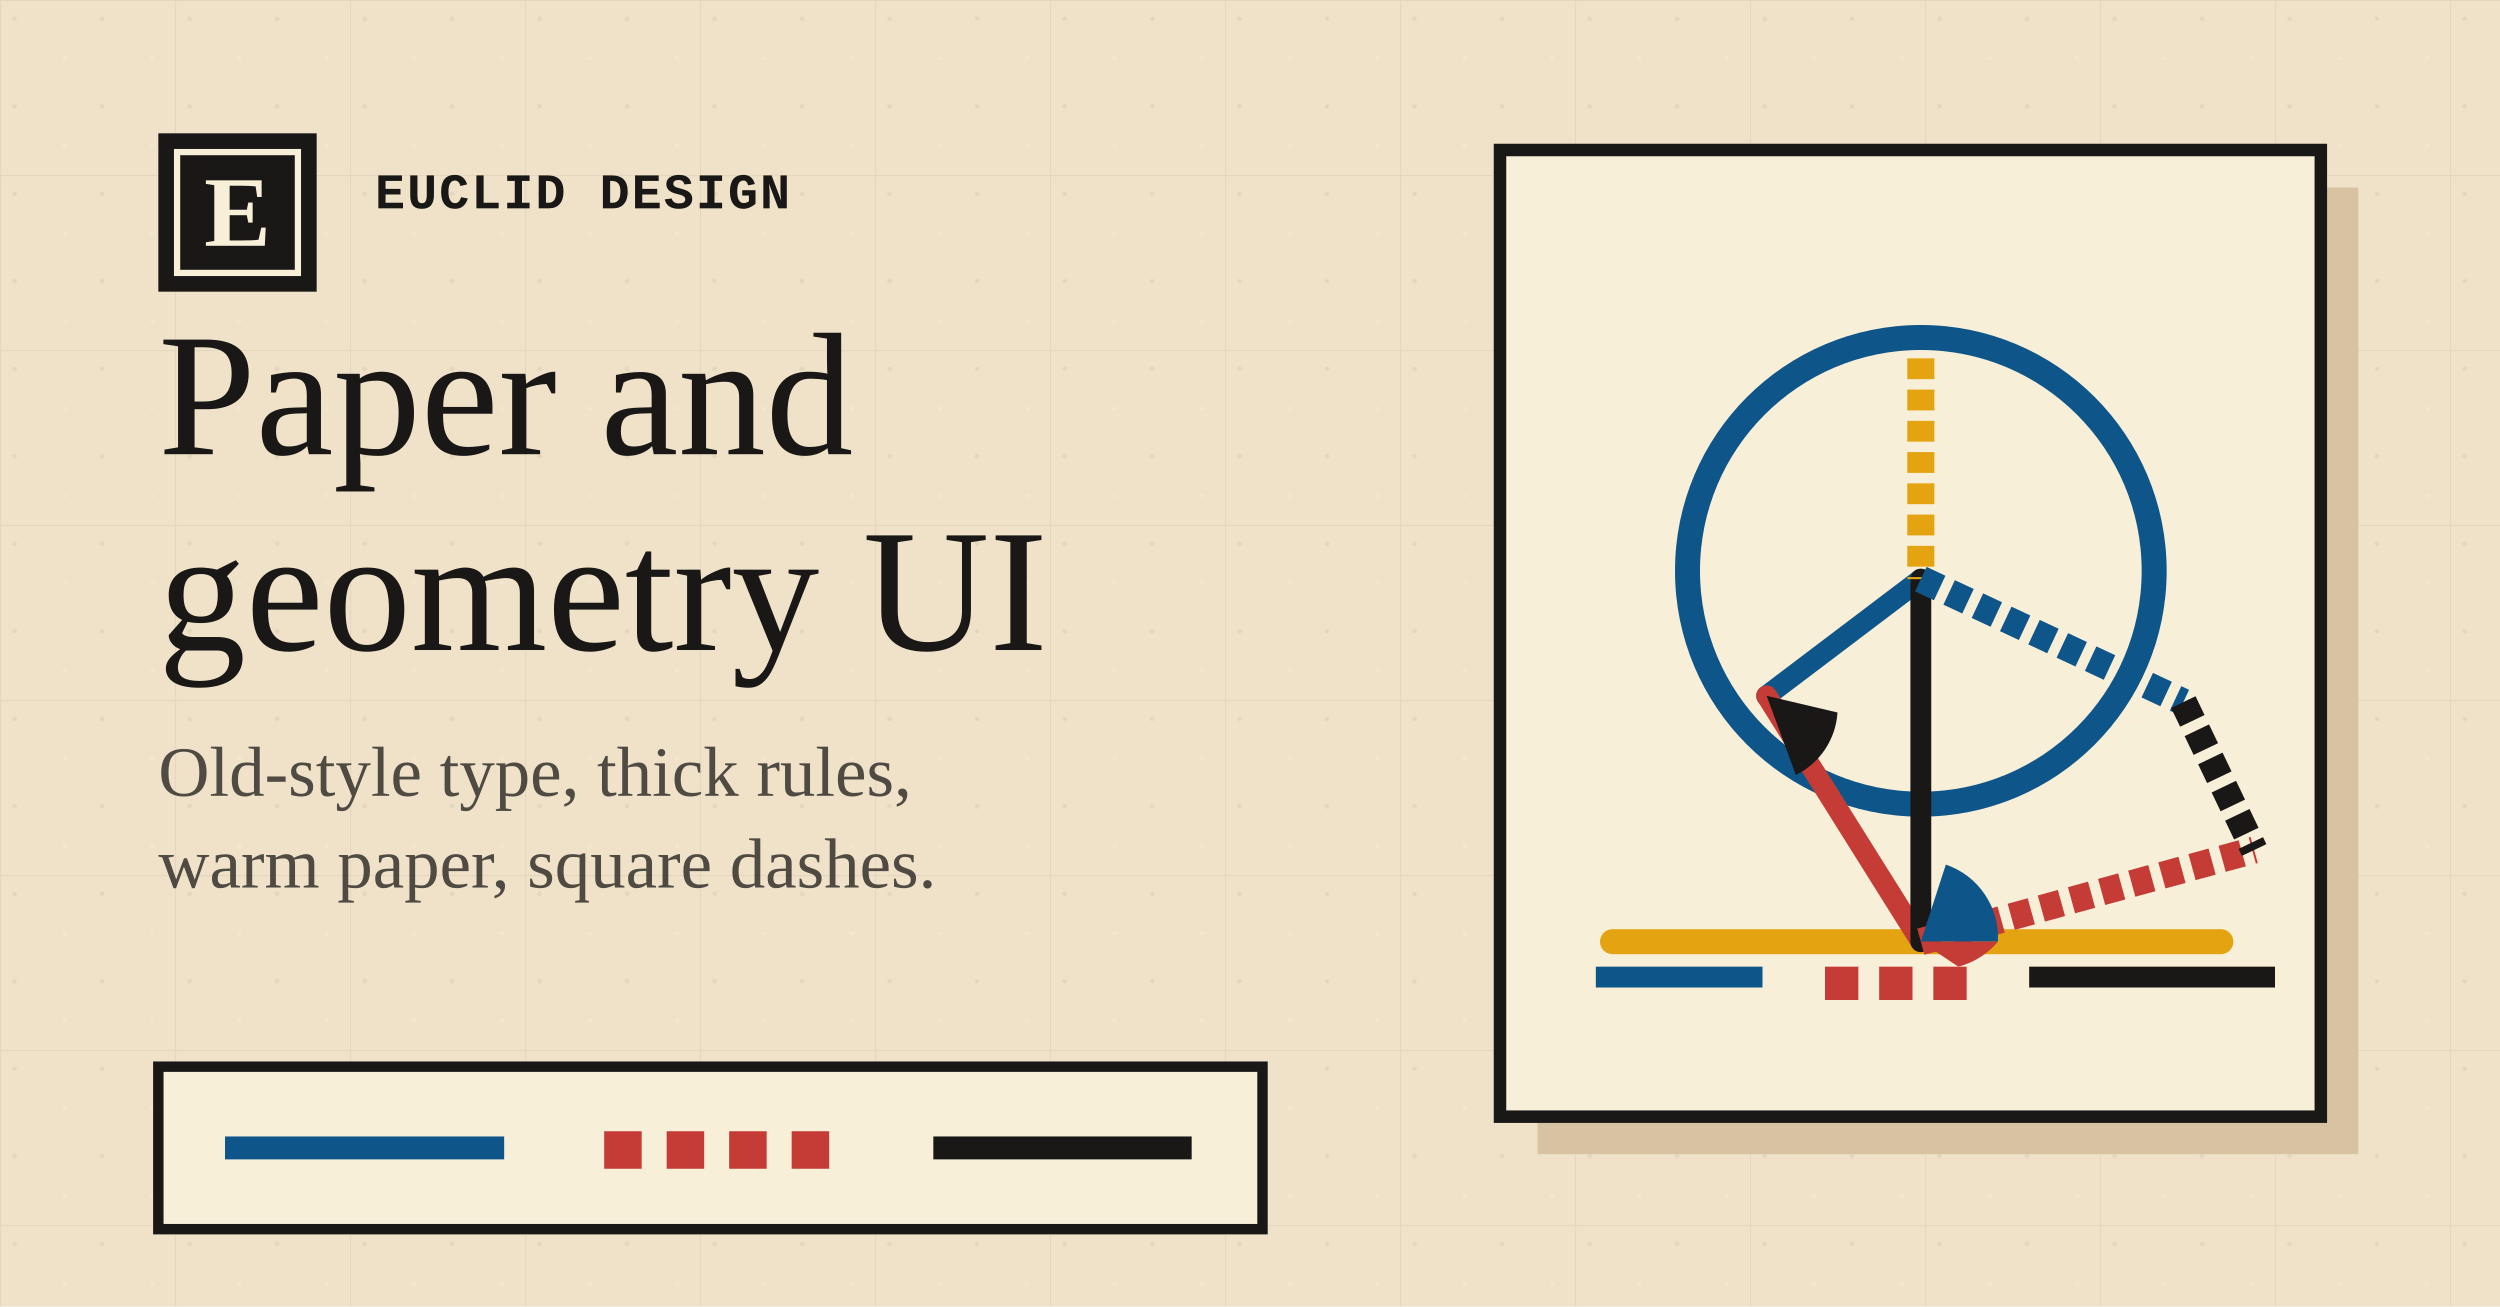
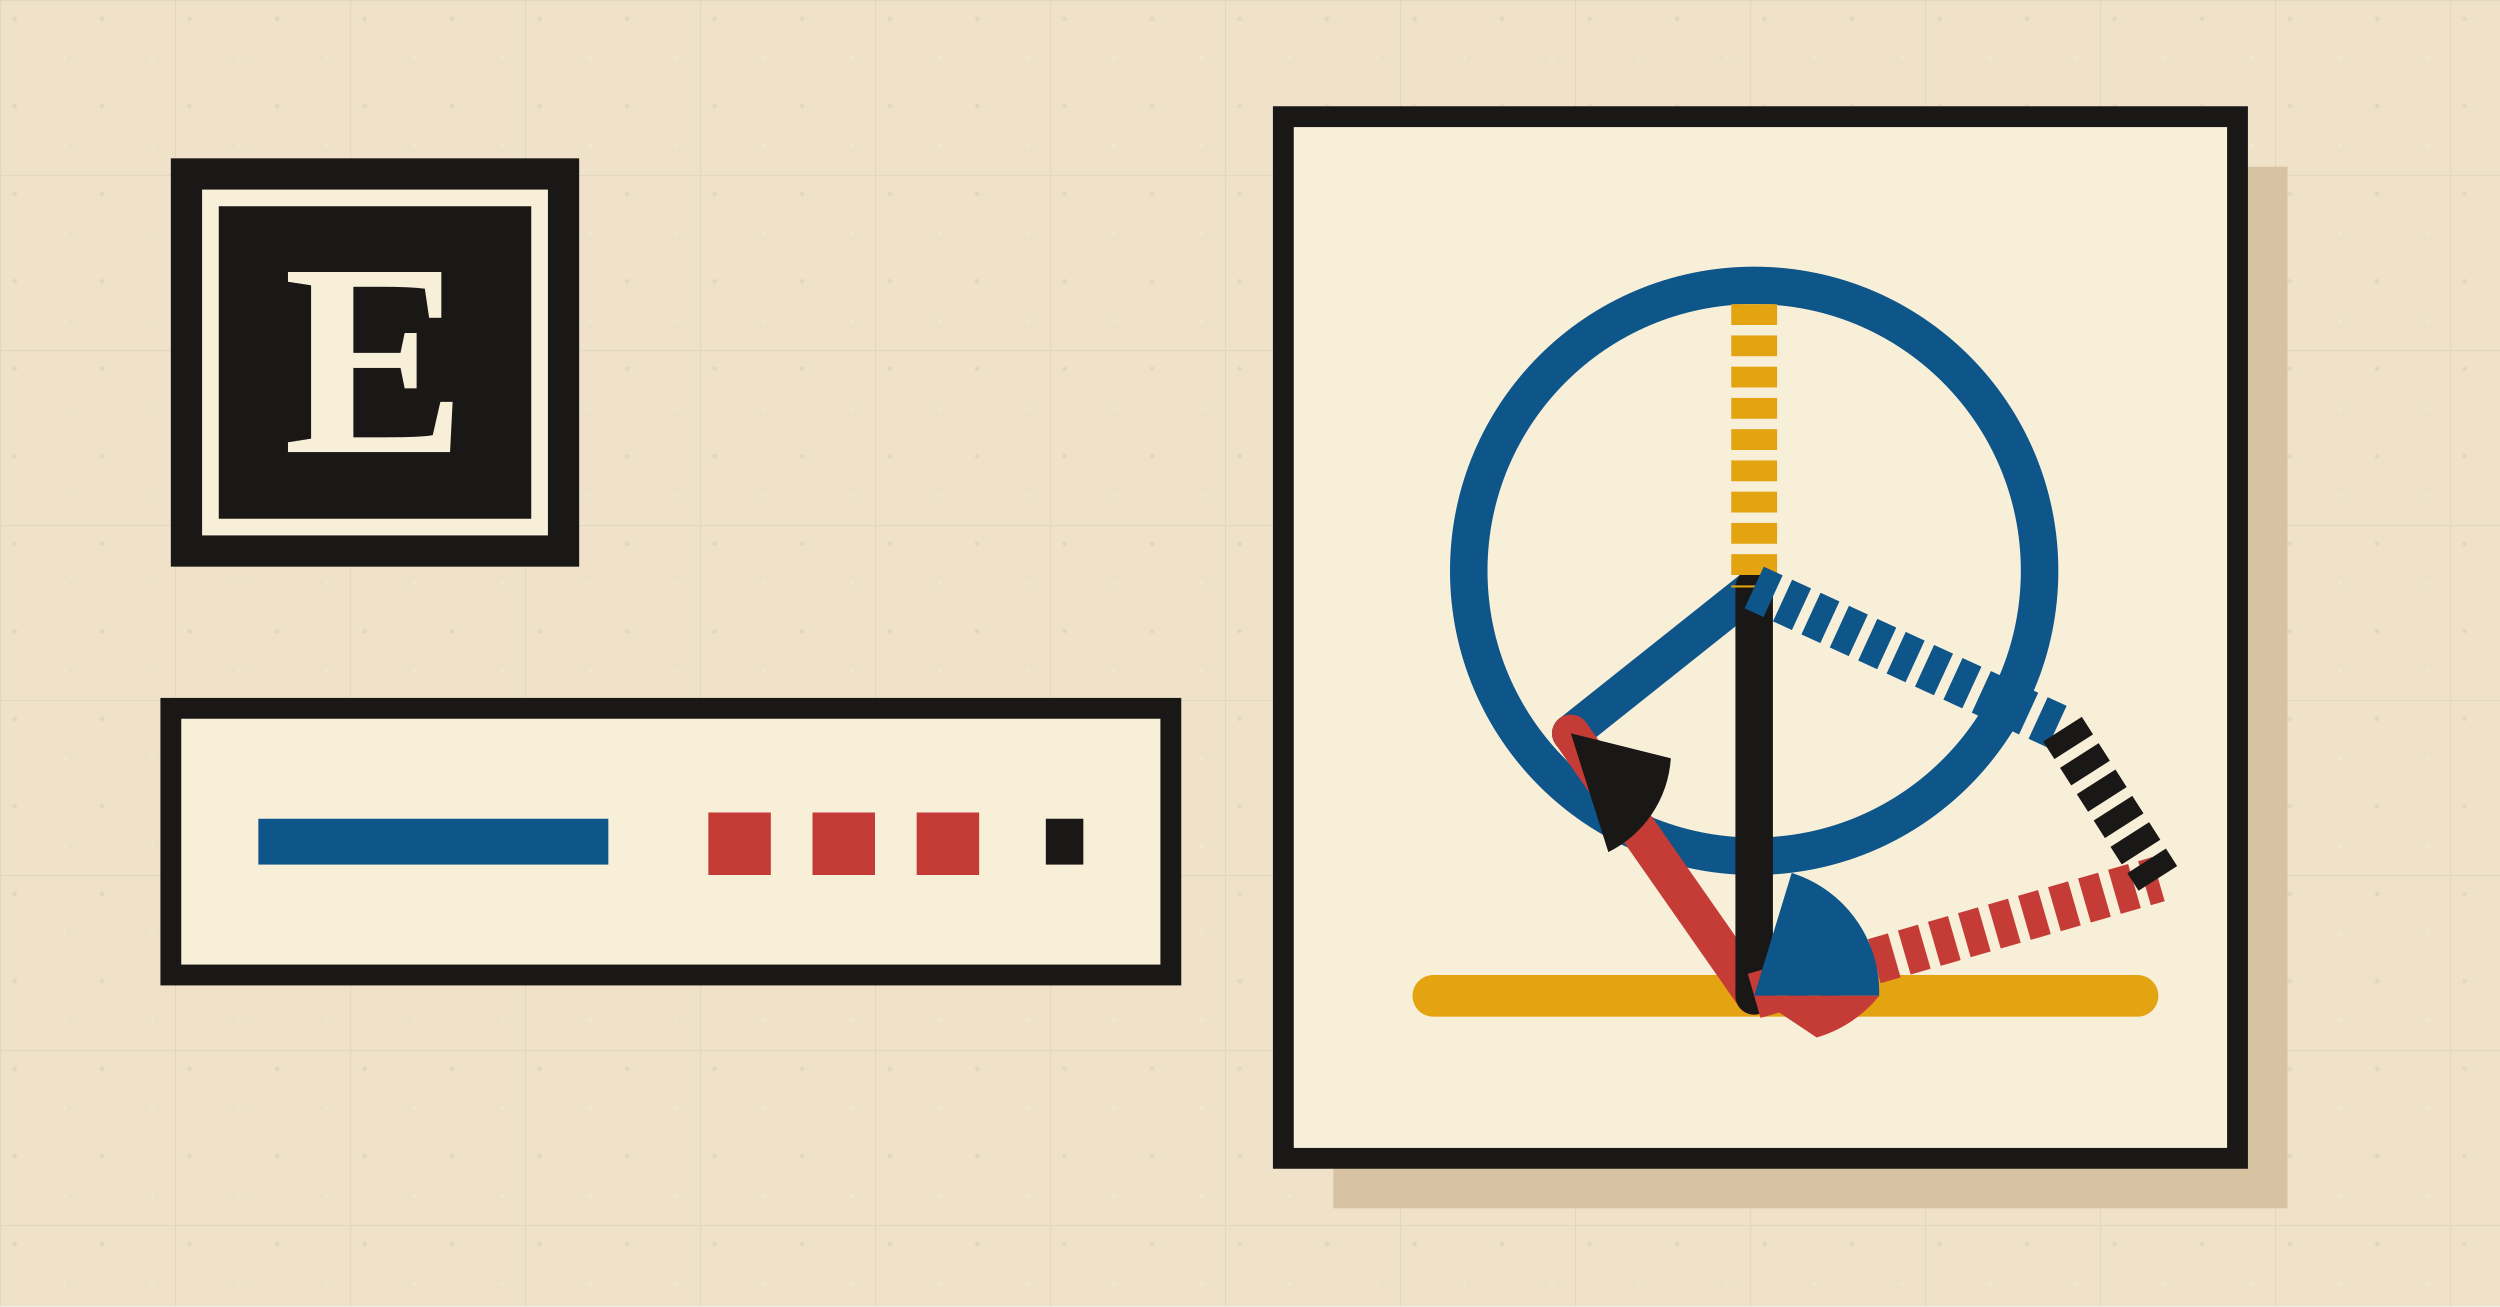
<svg xmlns="http://www.w3.org/2000/svg" width="1200" height="627" viewBox="0 0 1200 627">
  <defs>
    <pattern id="grid" width="84" height="84" patternUnits="userSpaceOnUse">
      <path d="M84 0H0V84" fill="none" stroke="#191816" stroke-opacity="0.055" stroke-width="1" />
    </pattern>
    <pattern id="speckle" width="42" height="42" patternUnits="userSpaceOnUse">
      <circle cx="7" cy="9" r="1.1" fill="#191816" opacity="0.11" />
      <circle cx="31" cy="28" r="1" fill="#ffffff" opacity="0.26" />
    </pattern>
  </defs>
  <rect width="1200" height="627" fill="#efe2c9" />
  <rect width="1200" height="627" fill="url(#grid)" />
  <rect width="1200" height="627" fill="url(#speckle)" opacity="0.55" />
-   <g transform="translate(76 64)">
-     <rect x="0" y="0" width="76" height="76" fill="#191816" />
-     <rect x="9" y="9" width="58" height="58" fill="none" stroke="#f8efd9" stroke-width="3" />
-     <text x="38" y="54" text-anchor="middle" font-family="Georgia, 'Times New Roman', serif" font-size="48" font-weight="700" fill="#f8efd9">E</text>
-     <text x="104" y="36" font-family="'Courier New', monospace" font-size="24" font-weight="700" letter-spacing="1" fill="#191816">EUCLID DESIGN</text>
+   <g transform="translate(82 76)">
+     <rect x="0" y="0" width="196" height="196" fill="#191816" />
+     <rect x="19" y="19" width="158" height="158" fill="none" stroke="#f8efd9" stroke-width="8" />
+     <text x="98" y="141" text-anchor="middle" font-family="Georgia, 'Times New Roman', serif" font-size="132" font-weight="700" fill="#f8efd9">E</text>
  </g>
-   <g transform="translate(76 218)">
-     <text x="0" y="0" font-family="Georgia, 'Times New Roman', serif" font-size="84" font-weight="500" fill="#191816">Paper and</text>
-     <text x="0" y="94" font-family="Georgia, 'Times New Roman', serif" font-size="84" font-weight="500" fill="#191816">geometry UI</text>
-     <text x="0" y="164" font-family="Georgia, 'Times New Roman', serif" font-size="34" fill="#191816" opacity="0.75">Old-style type, thick rules,</text>
-     <text x="0" y="208" font-family="Georgia, 'Times New Roman', serif" font-size="34" fill="#191816" opacity="0.75">warm paper, square dashes.</text>
-     <g transform="translate(0 294)">
-       <rect x="0" y="0" width="530" height="78" fill="#f8efd9" stroke="#191816" stroke-width="5" />
-       <path d="M32 39H166" stroke="#0e558a" stroke-width="11" />
-       <g transform="translate(214 31)" fill="#c43c35">
-         <rect x="0" y="0" width="18" height="18" />
-         <rect x="30" y="0" width="18" height="18" />
-         <rect x="60" y="0" width="18" height="18" />
-         <rect x="90" y="0" width="18" height="18" />
-       </g>
-       <path d="M372 39H496" stroke="#191816" stroke-width="11" />
+   <g transform="translate(82 340)">
+     <rect x="0" y="0" width="480" height="128" fill="#f8efd9" stroke="#191816" stroke-width="10" />
+     <path d="M42 64H210" stroke="#0e558a" stroke-width="22" />
+     <g transform="translate(258 50)" fill="#c43c35">
+       <rect x="0" y="0" width="30" height="30" />
+       <rect x="50" y="0" width="30" height="30" />
+       <rect x="100" y="0" width="30" height="30" />
    </g>
+     <path d="M420 64H438" stroke="#191816" stroke-width="22" />
  </g>
-   <g transform="translate(720 72)">
-     <rect x="18" y="18" width="394" height="464" fill="#d7c3a2" />
-     <rect x="0" y="0" width="394" height="464" fill="#f8efd9" stroke="#191816" stroke-width="6" />
-     <g transform="translate(54 52)">
-       <circle cx="148" cy="150" r="112" fill="none" stroke="#0e558a" stroke-width="12" />
-       <path d="M0 328H292" stroke="#e4a412" stroke-width="12" stroke-linecap="round" />
-       <path d="M74 210L148 154" stroke="#0e558a" stroke-width="10" stroke-linecap="round" />
-       <path d="M74 210L148 328" stroke="#c43c35" stroke-width="10" stroke-linecap="round" />
-       <path d="M148 154L148 328" stroke="#191816" stroke-width="10" stroke-linecap="round" />
-       <path d="M148 48L148 154" pathLength="115" fill="none" stroke="#e4a412" stroke-width="13" stroke-linecap="butt" stroke-dasharray="10 5" />
-       <path d="M148 154L274 213" pathLength="130" fill="none" stroke="#0e558a" stroke-width="13" stroke-linecap="butt" stroke-dasharray="10 5" />
-       <path d="M148 328L308 284" pathLength="160" fill="none" stroke="#c43c35" stroke-width="13" stroke-linecap="butt" stroke-dasharray="10 5" />
-       <path d="M274 213L308 284" pathLength="85" fill="none" stroke="#191816" stroke-width="13" stroke-linecap="butt" stroke-dasharray="10 5" />
-       <path d="M74 210L108 218A36 36 0 0 1 88 248Z" fill="#191816" />
-       <path d="M148 328L185 328A37 37 0 0 0 160 291Z" fill="#0e558a" />
-       <path d="M148 328L185 328A37 37 0 0 1 166 340Z" fill="#c43c35" />
-     </g>
-     <g transform="translate(46 392)">
-       <rect x="0" y="0" width="80" height="10" fill="#0e558a" />
-       <rect x="110" y="0" width="16" height="16" fill="#c43c35" />
-       <rect x="136" y="0" width="16" height="16" fill="#c43c35" />
-       <rect x="162" y="0" width="16" height="16" fill="#c43c35" />
-       <rect x="208" y="0" width="118" height="10" fill="#191816" />
+   <g transform="translate(616 56)">
+     <rect x="24" y="24" width="458" height="500" fill="#d7c3a2" />
+     <rect x="0" y="0" width="458" height="500" fill="#f8efd9" stroke="#191816" stroke-width="10" />
+     <g transform="translate(54 50)">
+       <circle cx="172" cy="168" r="137" fill="none" stroke="#0e558a" stroke-width="18" />
+       <path d="M18 372H356" stroke="#e4a412" stroke-width="20" stroke-linecap="round" />
+       <path d="M84 246L172 176" stroke="#0e558a" stroke-width="18" stroke-linecap="round" />
+       <path d="M84 246L172 372" stroke="#c43c35" stroke-width="18" stroke-linecap="round" />
+       <path d="M172 176L172 372" stroke="#191816" stroke-width="18" stroke-linecap="round" />
+       <path d="M172 40L172 176" pathLength="145" fill="none" stroke="#e4a412" stroke-width="22" stroke-linecap="butt" stroke-dasharray="10 5" />
+       <path d="M172 176L320 244" pathLength="160" fill="none" stroke="#0e558a" stroke-width="22" stroke-linecap="butt" stroke-dasharray="10 5" />
+       <path d="M172 372L366 316" pathLength="205" fill="none" stroke="#c43c35" stroke-width="22" stroke-linecap="butt" stroke-dasharray="10 5" />
+       <path d="M320 244L366 316" pathLength="85" fill="none" stroke="#191816" stroke-width="22" stroke-linecap="butt" stroke-dasharray="10 5" />
+       <path d="M84 246L132 258A54 54 0 0 1 102 303Z" fill="#191816" />
+       <path d="M172 372L232 372A60 60 0 0 0 190 313Z" fill="#0e558a" />
+       <path d="M172 372L232 372A60 60 0 0 1 202 392Z" fill="#c43c35" />
    </g>
  </g>
</svg>
